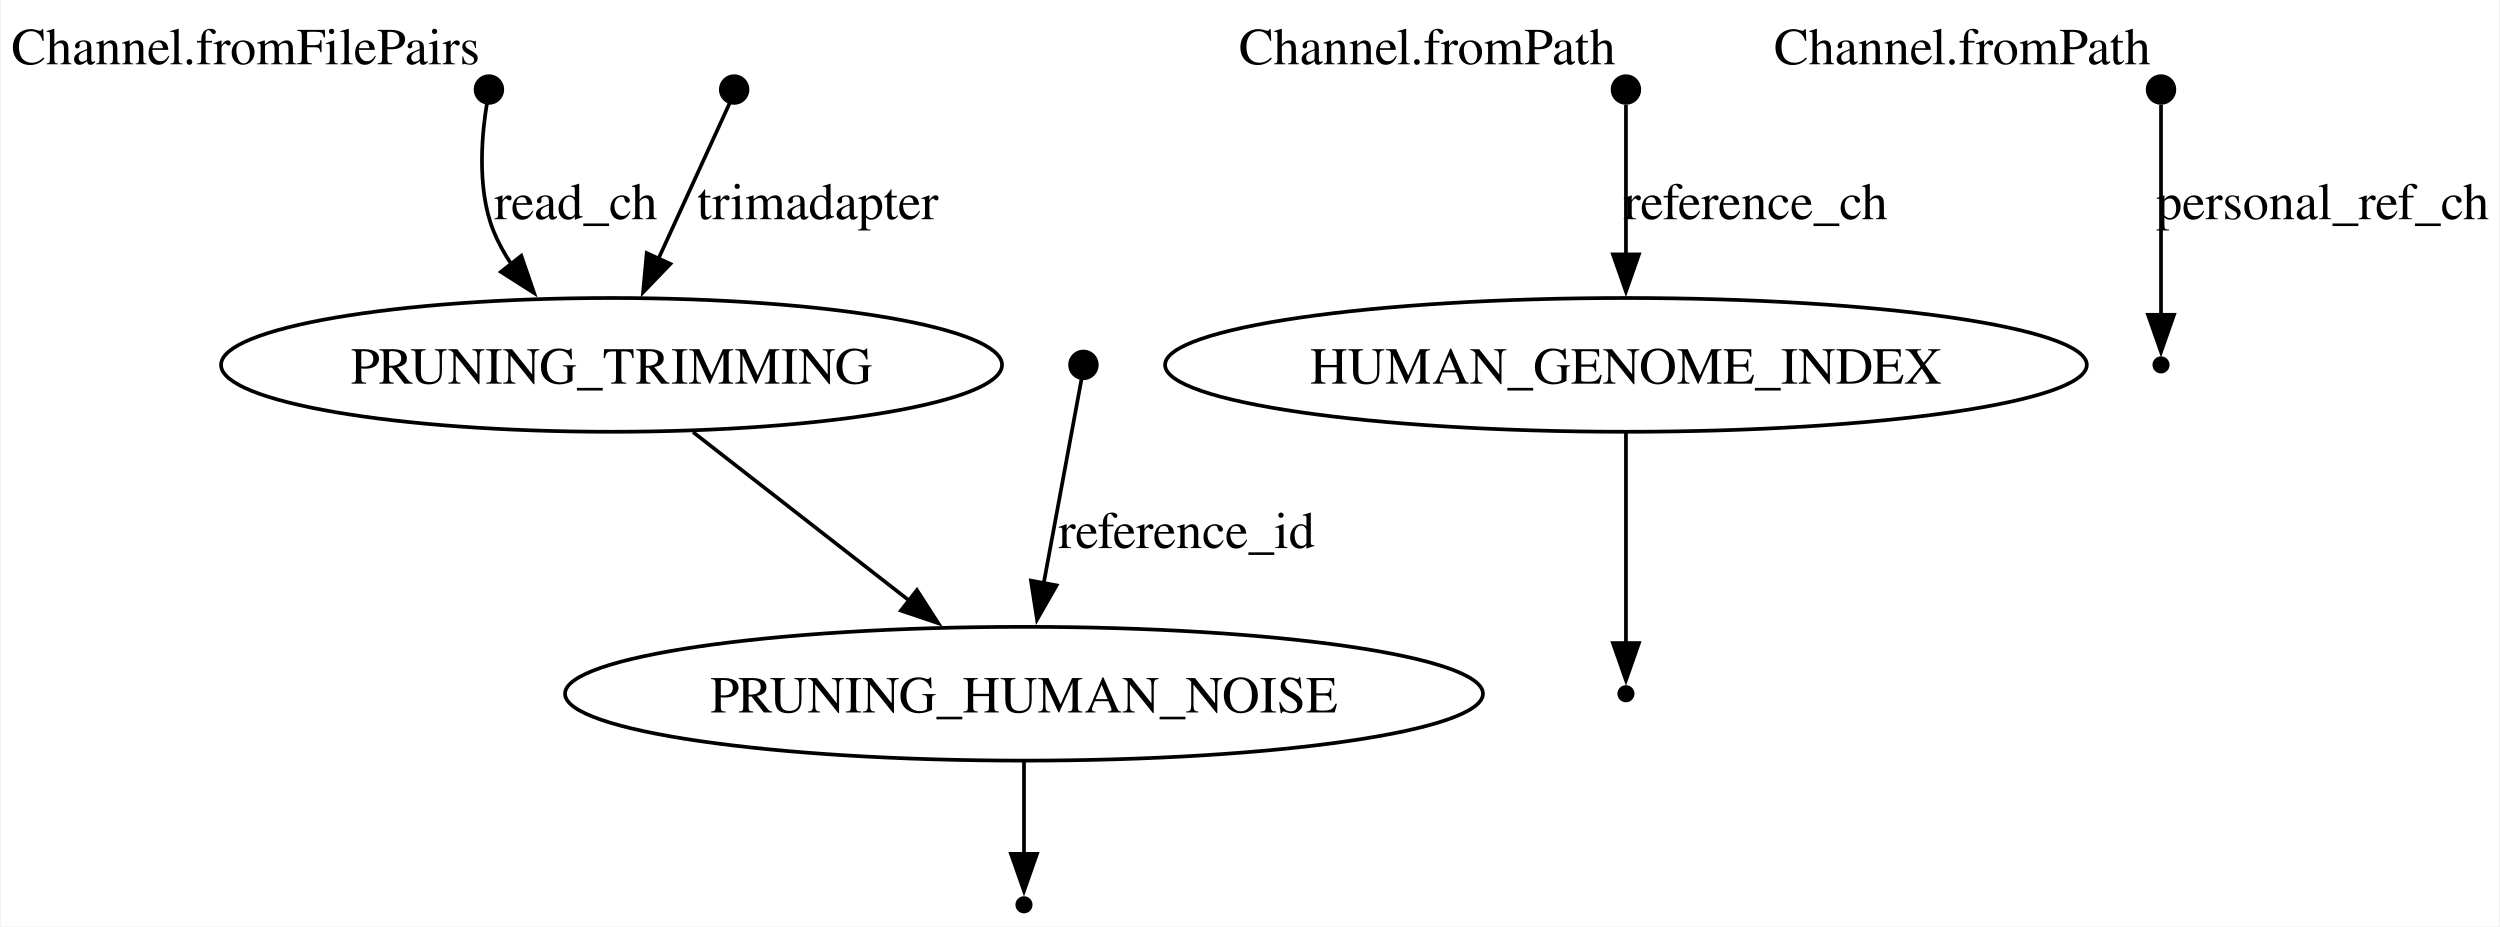
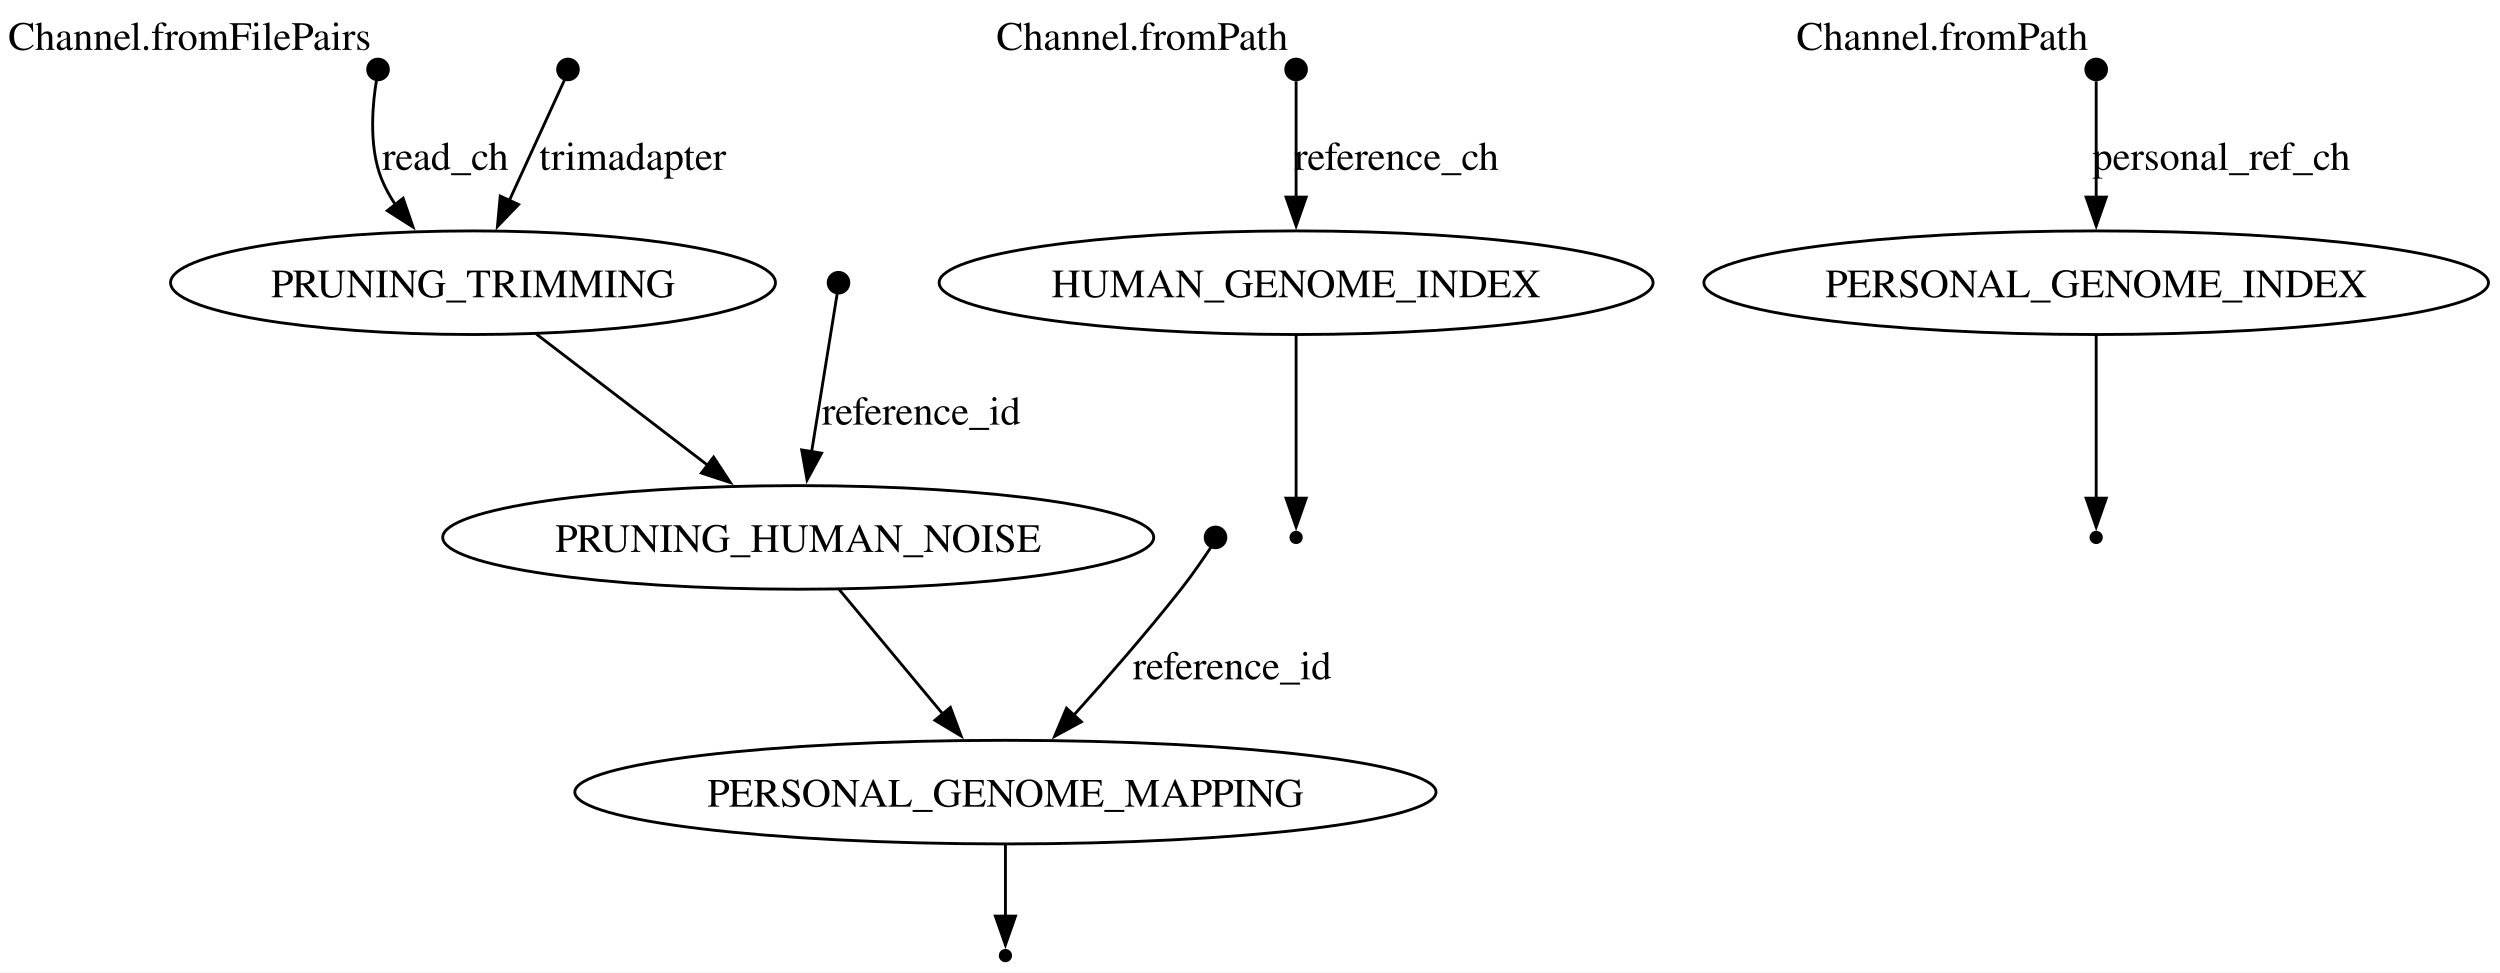
- <svg xmlns="http://www.w3.org/2000/svg" width="672pt" height="249pt" viewBox="0.00 0.00 672.35 249.30">
-   <g id="graph0" class="graph" transform="scale(1 1) rotate(0) translate(4 245.3)">
-     <polygon fill="white" stroke="none" points="-4,4 -4,-245.3 668.35,-245.3 668.35,4 -4,4" />
+ <svg xmlns="http://www.w3.org/2000/svg" width="869pt" height="338pt" viewBox="0.00 0.00 868.66 337.80">
+   <g id="graph0" class="graph" transform="scale(1 1) rotate(0) translate(4 333.8)">
+     <polygon fill="white" stroke="none" points="-4,4 -4,-333.8 864.66,-333.8 864.66,4 -4,4" />
    <g id="node1" class="node">
-       <ellipse fill="black" stroke="black" cx="127.35" cy="-221.2" rx="3.6" ry="3.6" />
-       <text text-anchor="middle" x="61.88" y="-228" font-family="Times,serif" font-size="14.00">Channel.fromFilePairs</text>
+       <ellipse fill="black" stroke="black" cx="127.35" cy="-309.7" rx="3.6" ry="3.6" />
+       <text text-anchor="middle" x="61.88" y="-316.5" font-family="Times,serif" font-size="14.00">Channel.fromFilePairs</text>
    </g>
    <g id="node2" class="node">
-       <ellipse fill="none" stroke="black" cx="160.35" cy="-147.1" rx="105.09" ry="18" />
-       <text text-anchor="middle" x="160.35" y="-142.05" font-family="Times,serif" font-size="14.00">PRUNING_TRIMMING</text>
+       <ellipse fill="none" stroke="black" cx="160.35" cy="-235.6" rx="105.09" ry="18" />
+       <text text-anchor="middle" x="160.35" y="-230.55" font-family="Times,serif" font-size="14.00">PRUNING_TRIMMING</text>
    </g>
    <g id="edge1" class="edge">
-       <path fill="none" stroke="black" d="M126.81,-217.37C125.72,-210.97 123.76,-195.04 128.6,-183.1 129.84,-180.04 131.48,-177.07 133.36,-174.24" />
-       <polygon fill="black" stroke="black" points="136.07,-176.46 139.51,-166.44 130.57,-172.13 136.07,-176.46" />
-       <text text-anchor="middle" x="150.73" y="-186.3" font-family="Times,serif" font-size="14.00">read_ch</text>
+       <path fill="none" stroke="black" d="M126.81,-305.87C125.72,-299.47 123.76,-283.54 128.6,-271.6 129.84,-268.54 131.48,-265.57 133.36,-262.74" />
+       <polygon fill="black" stroke="black" points="136.07,-264.96 139.51,-254.94 130.57,-260.63 136.07,-264.96" />
+       <text text-anchor="middle" x="150.73" y="-274.8" font-family="Times,serif" font-size="14.00">read_ch</text>
+     </g>
+     <g id="node10" class="node">
+       <ellipse fill="none" stroke="black" cx="273.35" cy="-147.1" rx="123.52" ry="18" />
+       <text text-anchor="middle" x="273.35" y="-142.05" font-family="Times,serif" font-size="14.00">PRUNING_HUMAN_NOISE</text>
+     </g>
+     <g id="edge7" class="edge">
+       <path fill="none" stroke="black" d="M182.41,-217.72C199.33,-204.76 222.92,-186.7 241.83,-172.23" />
+       <polygon fill="black" stroke="black" points="243.95,-175.01 249.76,-166.16 239.69,-169.46 243.95,-175.01" />
+     </g>
+     <g id="node3" class="node">
+       <ellipse fill="black" stroke="black" cx="446.35" cy="-309.7" rx="3.6" ry="3.6" />
+       <text text-anchor="middle" x="392.88" y="-316.5" font-family="Times,serif" font-size="14.00">Channel.fromPath</text>
+     </g>
+     <g id="node4" class="node">
+       <ellipse fill="none" stroke="black" cx="446.35" cy="-235.6" rx="124.03" ry="18" />
+       <text text-anchor="middle" x="446.35" y="-230.55" font-family="Times,serif" font-size="14.00">HUMAN_GENOME_INDEX</text>
+     </g>
+     <g id="edge2" class="edge">
+       <path fill="none" stroke="black" d="M446.35,-305.6C446.35,-298.6 446.35,-280.94 446.35,-265.24" />
+       <polygon fill="black" stroke="black" points="449.85,-265.34 446.35,-255.34 442.85,-265.34 449.85,-265.34" />
+       <text text-anchor="middle" x="481.23" y="-274.8" font-family="Times,serif" font-size="14.00">reference_ch</text>
+     </g>
+     <g id="node5" class="node">
+       <ellipse fill="black" stroke="black" cx="446.35" cy="-147.1" rx="1.8" ry="1.8" />
+     </g>
+     <g id="edge3" class="edge">
+       <path fill="none" stroke="black" d="M446.35,-217.51C446.35,-200.73 446.35,-175.54 446.35,-160.57" />
+       <polygon fill="black" stroke="black" points="449.85,-160.73 446.35,-150.73 442.85,-160.73 449.85,-160.73" />
+     </g>
+     <g id="node6" class="node">
+       <ellipse fill="black" stroke="black" cx="724.35" cy="-309.7" rx="3.6" ry="3.6" />
+       <text text-anchor="middle" x="670.88" y="-316.5" font-family="Times,serif" font-size="14.00">Channel.fromPath</text>
+     </g>
+     <g id="node7" class="node">
+       <ellipse fill="none" stroke="black" cx="724.35" cy="-235.6" rx="136.31" ry="18" />
+       <text text-anchor="middle" x="724.35" y="-230.55" font-family="Times,serif" font-size="14.00">PERSONAL_GENOME_INDEX</text>
+     </g>
+     <g id="edge4" class="edge">
+       <path fill="none" stroke="black" d="M724.35,-305.6C724.35,-298.6 724.35,-280.94 724.35,-265.24" />
+       <polygon fill="black" stroke="black" points="727.85,-265.34 724.35,-255.34 720.85,-265.34 727.85,-265.34" />
+       <text text-anchor="middle" x="767.85" y="-274.8" font-family="Times,serif" font-size="14.00">personal_ref_ch</text>
+     </g>
+     <g id="node8" class="node">
+       <ellipse fill="black" stroke="black" cx="724.35" cy="-147.1" rx="1.8" ry="1.8" />
+     </g>
+     <g id="edge5" class="edge">
+       <path fill="none" stroke="black" d="M724.35,-217.51C724.35,-200.73 724.35,-175.54 724.35,-160.57" />
+       <polygon fill="black" stroke="black" points="727.85,-160.73 724.35,-150.73 720.85,-160.73 727.85,-160.73" />
    </g>
    <g id="node9" class="node">
-       <ellipse fill="none" stroke="black" cx="271.35" cy="-58.6" rx="123.52" ry="18" />
-       <text text-anchor="middle" x="271.35" y="-53.55" font-family="Times,serif" font-size="14.00">PRUNING_HUMAN_NOISE</text>
+       <ellipse fill="black" stroke="black" cx="193.35" cy="-309.7" rx="3.6" ry="3.6" />
    </g>
    <g id="edge6" class="edge">
-       <path fill="none" stroke="black" d="M182.28,-129.01C198.93,-116.04 222.03,-98.03 240.53,-83.61" />
-       <polygon fill="black" stroke="black" points="242.54,-86.49 248.27,-77.58 238.23,-80.97 242.54,-86.49" />
+       <path fill="none" stroke="black" d="M192.1,-305.96C188.93,-299.04 180.32,-280.24 172.87,-263.95" />
+       <polygon fill="black" stroke="black" points="176.18,-262.78 168.84,-255.14 169.82,-265.69 176.18,-262.78" />
+       <text text-anchor="middle" x="215.85" y="-274.8" font-family="Times,serif" font-size="14.00">trimadapter</text>
    </g>
-     <g id="node3" class="node">
-       <ellipse fill="black" stroke="black" cx="433.35" cy="-221.2" rx="3.6" ry="3.6" />
-       <text text-anchor="middle" x="379.88" y="-228" font-family="Times,serif" font-size="14.00">Channel.fromPath</text>
+     <g id="node12" class="node">
+       <ellipse fill="none" stroke="black" cx="345.35" cy="-58.6" rx="149.62" ry="18" />
+       <text text-anchor="middle" x="345.35" y="-53.55" font-family="Times,serif" font-size="14.00">PERSONAL_GENOME_MAPPING</text>
    </g>
-     <g id="node4" class="node">
-       <ellipse fill="none" stroke="black" cx="433.35" cy="-147.1" rx="124.03" ry="18" />
-       <text text-anchor="middle" x="433.35" y="-142.05" font-family="Times,serif" font-size="14.00">HUMAN_GENOME_INDEX</text>
-     </g>
-     <g id="edge2" class="edge">
-       <path fill="none" stroke="black" d="M433.35,-217.1C433.35,-210.1 433.35,-192.44 433.35,-176.74" />
-       <polygon fill="black" stroke="black" points="436.85,-176.84 433.35,-166.84 429.85,-176.84 436.85,-176.84" />
-       <text text-anchor="middle" x="468.23" y="-186.3" font-family="Times,serif" font-size="14.00">reference_ch</text>
-     </g>
-     <g id="node5" class="node">
-       <ellipse fill="black" stroke="black" cx="433.35" cy="-58.6" rx="1.8" ry="1.8" />
-     </g>
-     <g id="edge3" class="edge">
-       <path fill="none" stroke="black" d="M433.35,-129.01C433.35,-112.23 433.35,-87.04 433.35,-72.07" />
-       <polygon fill="black" stroke="black" points="436.85,-72.23 433.35,-62.23 429.85,-72.23 436.85,-72.23" />
-     </g>
-     <g id="node6" class="node">
-       <ellipse fill="black" stroke="black" cx="577.35" cy="-221.2" rx="3.6" ry="3.6" />
-       <text text-anchor="middle" x="523.88" y="-228" font-family="Times,serif" font-size="14.00">Channel.fromPath</text>
-     </g>
-     <g id="node7" class="node">
-       <ellipse fill="black" stroke="black" cx="577.35" cy="-147.1" rx="1.8" ry="1.8" />
-     </g>
-     <g id="edge4" class="edge">
-       <path fill="none" stroke="black" d="M577.35,-217.1C577.35,-207.46 577.35,-177.61 577.35,-160.5" />
-       <polygon fill="black" stroke="black" points="580.85,-160.58 577.35,-150.58 573.85,-160.58 580.85,-160.58" />
-       <text text-anchor="middle" x="620.85" y="-186.3" font-family="Times,serif" font-size="14.00">personal_ref_ch</text>
-     </g>
-     <g id="node8" class="node">
-       <ellipse fill="black" stroke="black" cx="193.35" cy="-221.2" rx="3.6" ry="3.6" />
-     </g>
-     <g id="edge5" class="edge">
-       <path fill="none" stroke="black" d="M192.1,-217.46C188.93,-210.54 180.32,-191.74 172.87,-175.45" />
-       <polygon fill="black" stroke="black" points="176.18,-174.28 168.84,-166.64 169.82,-177.19 176.18,-174.28" />
-       <text text-anchor="middle" x="215.85" y="-186.3" font-family="Times,serif" font-size="14.00">trimadapter</text>
+     <g id="edge9" class="edge">
+       <path fill="none" stroke="black" d="M287.57,-129.01C297.86,-116.65 311.95,-99.73 323.64,-85.68" />
+       <polygon fill="black" stroke="black" points="326.23,-88.04 329.94,-78.11 320.85,-83.56 326.23,-88.04" />
    </g>
    <g id="node11" class="node">
-       <ellipse fill="black" stroke="black" cx="271.35" cy="-1.8" rx="1.8" ry="1.8" />
+       <ellipse fill="black" stroke="black" cx="287.35" cy="-235.6" rx="3.6" ry="3.6" />
    </g>
    <g id="edge8" class="edge">
-       <path fill="none" stroke="black" d="M271.35,-40.26C271.35,-32.18 271.35,-22.74 271.35,-15.35" />
-       <polygon fill="black" stroke="black" points="274.85,-15.51 271.35,-5.51 267.85,-15.51 274.85,-15.51" />
+       <path fill="none" stroke="black" d="M286.88,-231.72C285.51,-223.2 281.33,-197.42 277.98,-176.71" />
+       <polygon fill="black" stroke="black" points="281.47,-176.38 276.42,-167.07 274.56,-177.5 281.47,-176.38" />
+       <text text-anchor="middle" x="316.1" y="-186.3" font-family="Times,serif" font-size="14.00">reference_id</text>
    </g>
-     <g id="node10" class="node">
-       <ellipse fill="black" stroke="black" cx="287.35" cy="-147.1" rx="3.6" ry="3.6" />
+     <g id="node14" class="node">
+       <ellipse fill="black" stroke="black" cx="345.35" cy="-1.8" rx="1.8" ry="1.8" />
    </g>
-     <g id="edge7" class="edge">
-       <path fill="none" stroke="black" d="M286.82,-143.22C285.24,-134.7 280.47,-108.92 276.64,-88.21" />
-       <polygon fill="black" stroke="black" points="280.12,-87.76 274.86,-78.56 273.23,-89.03 280.12,-87.76" />
-       <text text-anchor="middle" x="315.1" y="-97.8" font-family="Times,serif" font-size="14.00">reference_id</text>
+     <g id="edge11" class="edge">
+       <path fill="none" stroke="black" d="M345.35,-40.26C345.35,-32.18 345.35,-22.74 345.35,-15.35" />
+       <polygon fill="black" stroke="black" points="348.85,-15.51 345.35,-5.51 341.85,-15.51 348.85,-15.51" />
+     </g>
+     <g id="node13" class="node">
+       <ellipse fill="black" stroke="black" cx="418.35" cy="-147.1" rx="3.6" ry="3.6" />
+     </g>
+     <g id="edge10" class="edge">
+       <path fill="none" stroke="black" d="M416.72,-143.62C414.48,-140.26 410.29,-134.09 406.35,-129.1 394.56,-114.14 380.6,-98.12 369.01,-85.24" />
+       <polygon fill="black" stroke="black" points="371.75,-83.05 362.44,-77.99 366.56,-87.75 371.75,-83.05" />
+       <text text-anchor="middle" x="424.1" y="-97.8" font-family="Times,serif" font-size="14.00">reference_id</text>
    </g>
  </g>
</svg>
